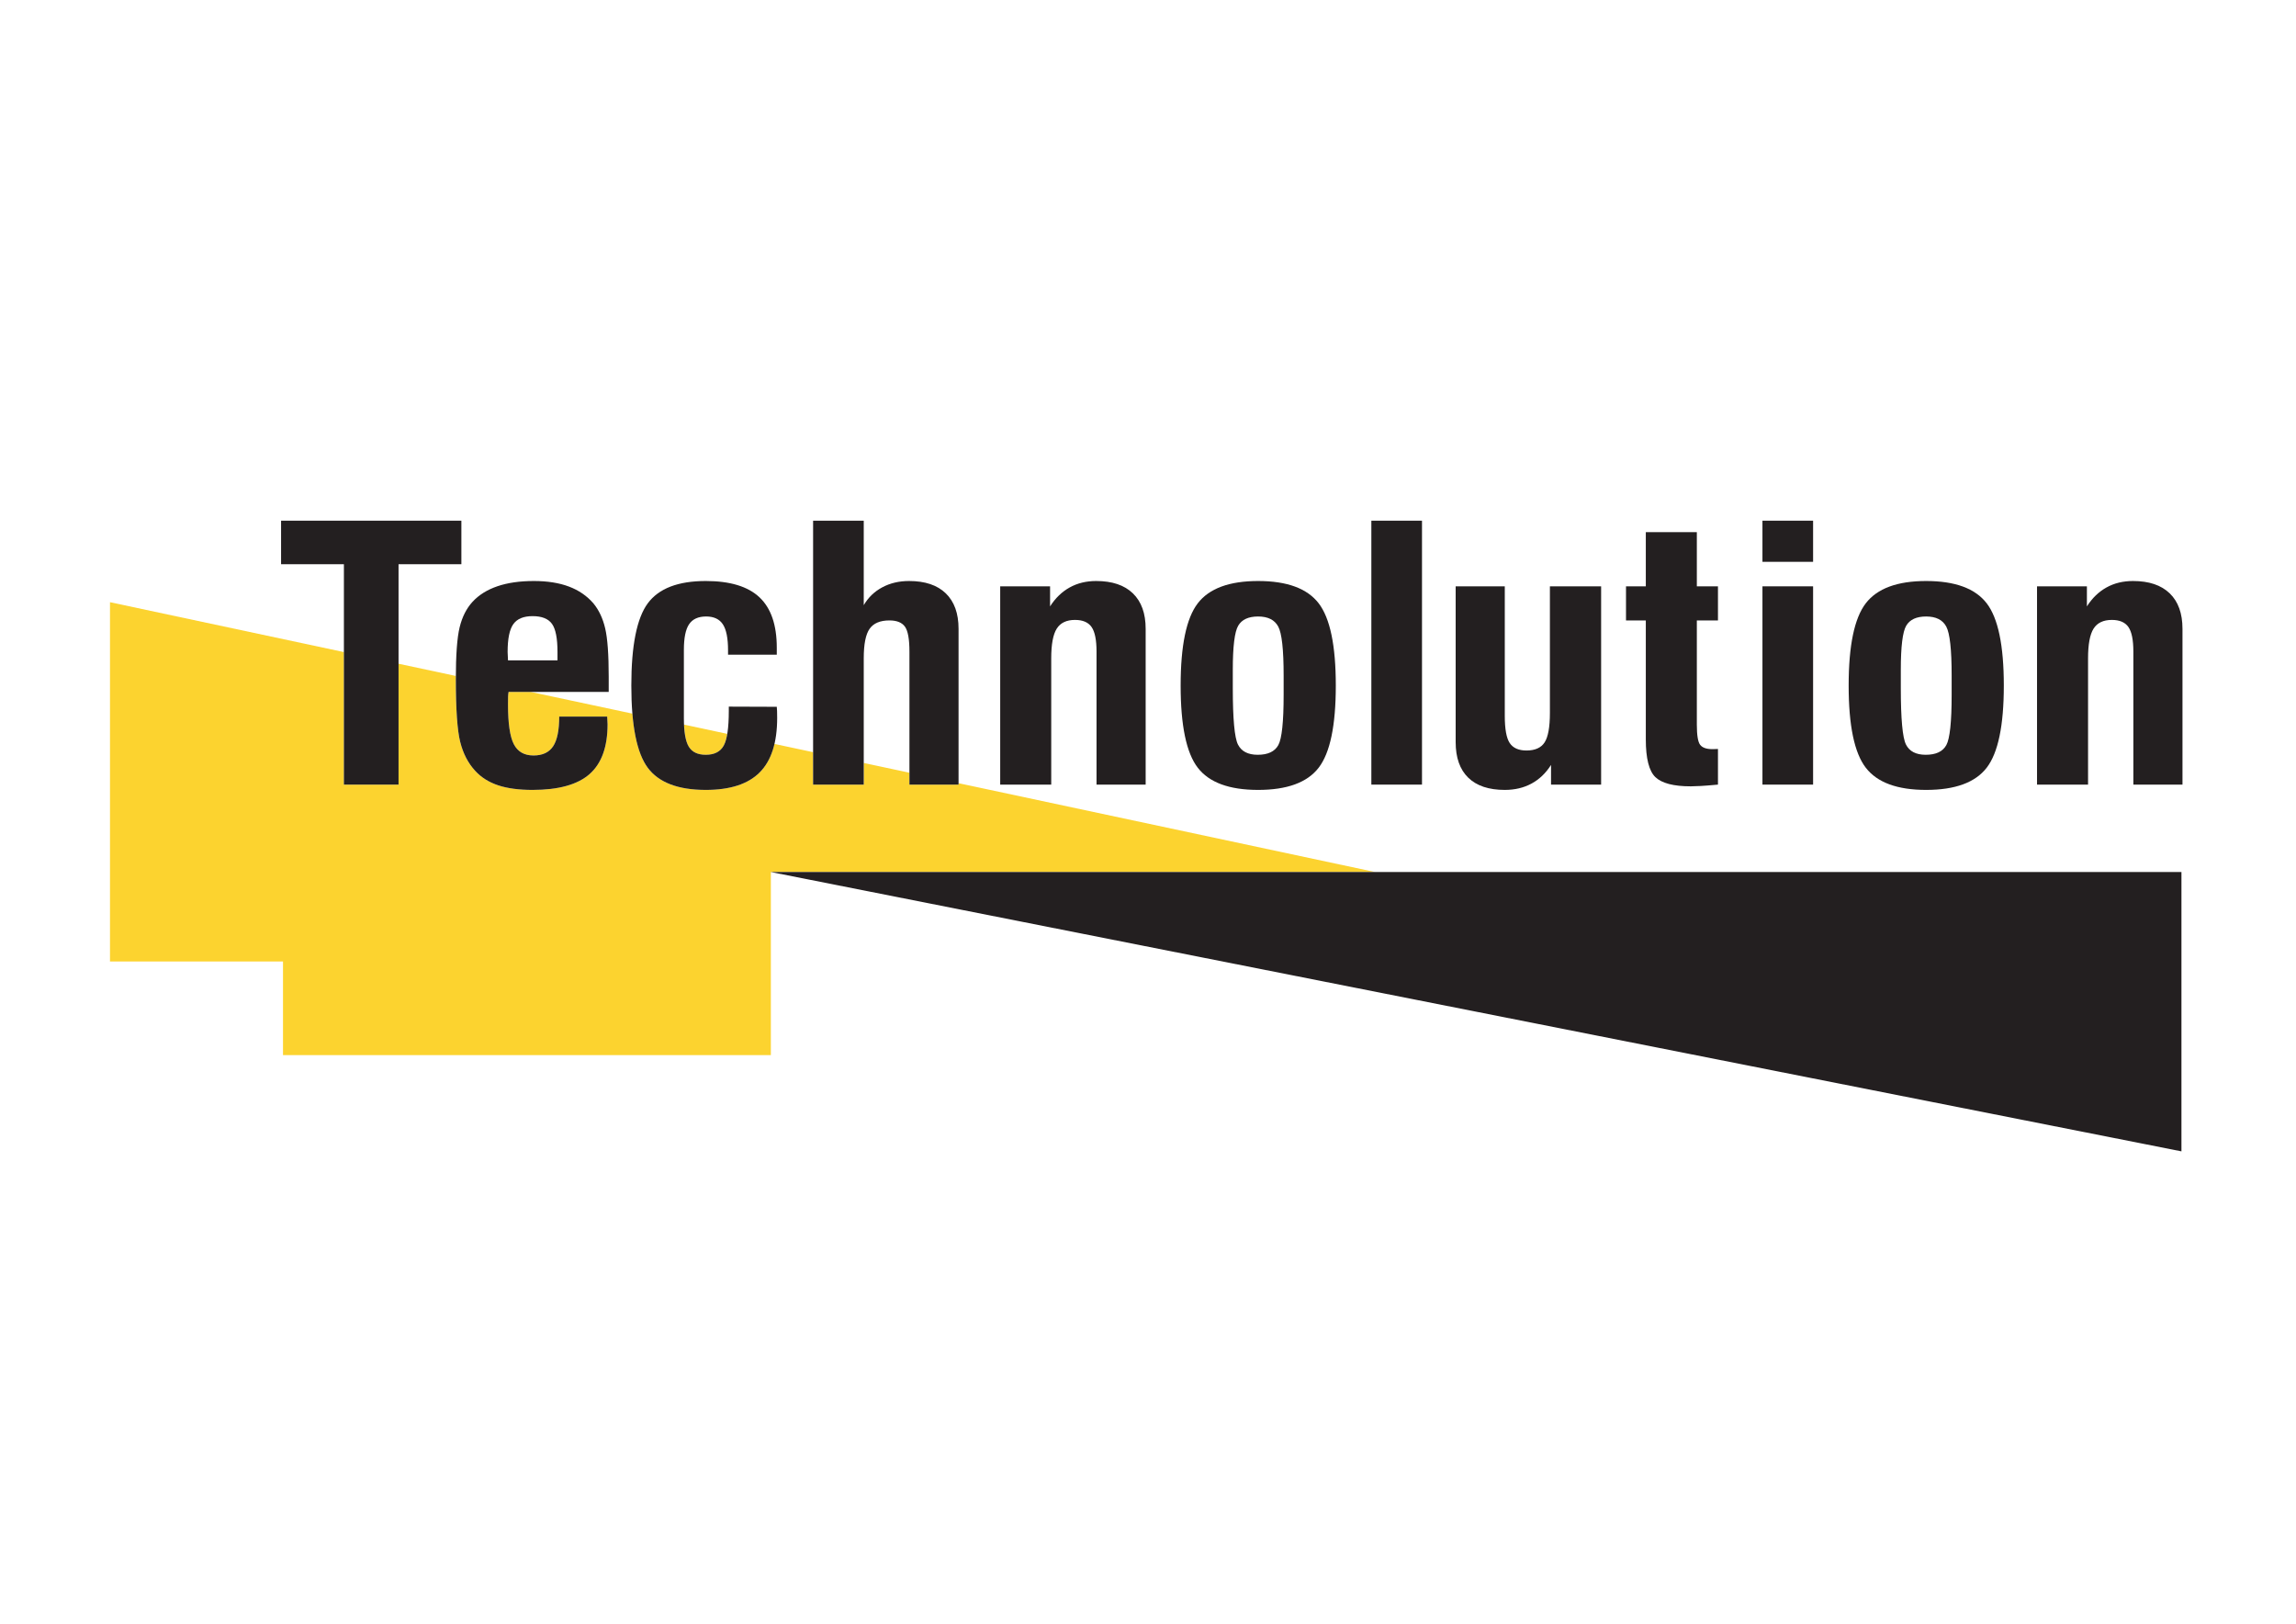
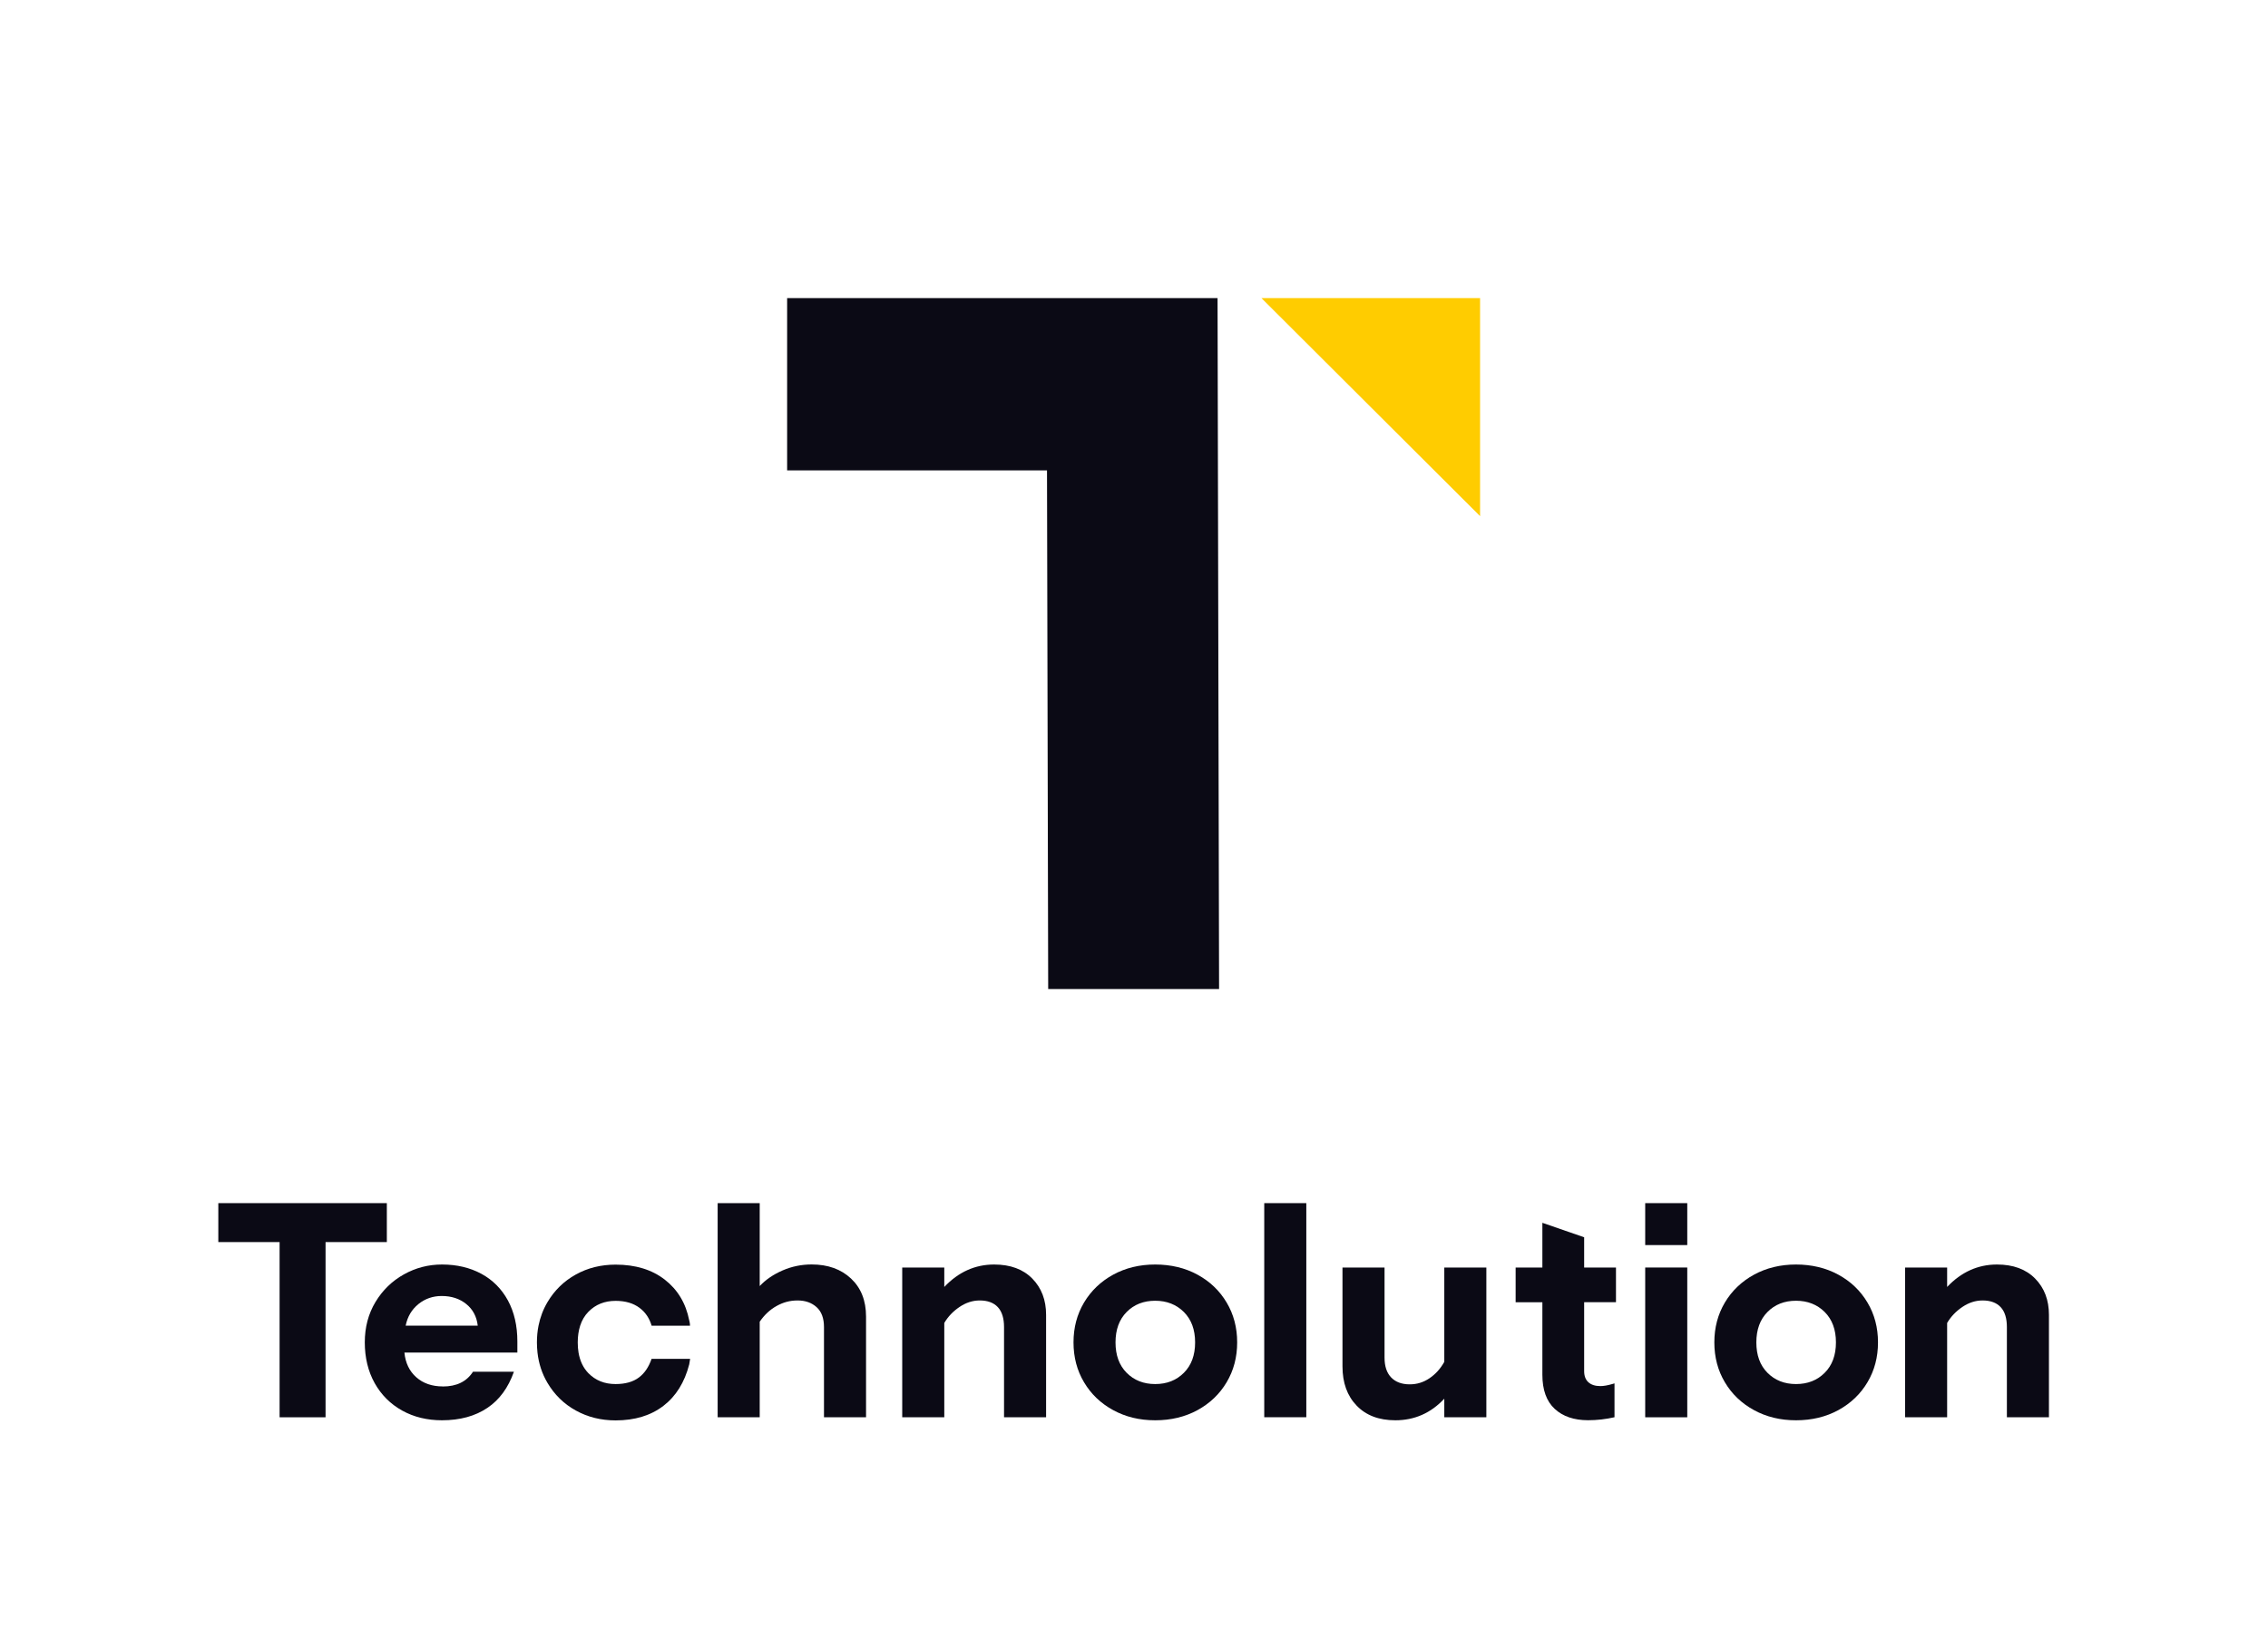
- <svg xmlns="http://www.w3.org/2000/svg" width="841.89pt" height="595.275pt" viewBox="0 0 841.89 595.275" version="1.1">
-   <g id="surface1">
-     <path style=" stroke:none;fill-rule:nonzero;fill:rgb(98.93%,82.796%,18.52%);fill-opacity:1;" d="M 258.789 276.715 C 261.953 276.715 264.152 275.59 265.387 273.324 C 265.938 272.309 266.348 270.84 266.652 269.039 L 250.84 265.664 C 251.008 269.387 251.57 272.129 252.574 273.766 C 253.785 275.734 255.855 276.715 258.789 276.715 " />
-     <path style=" stroke:none;fill-rule:nonzero;fill:rgb(98.93%,82.796%,18.52%);fill-opacity:1;" d="M 351.48 287.652 L 333.469 287.652 L 333.469 283.293 L 316.715 279.715 L 316.715 287.652 L 298.145 287.652 L 298.145 275.758 L 283.969 272.734 C 282.949 277.074 281.164 280.555 278.578 283.16 C 274.32 287.453 267.727 289.594 258.789 289.594 C 248.645 289.594 241.559 286.895 237.531 281.492 C 234.527 277.457 232.648 270.836 231.887 261.625 L 194.535 253.66 L 186.48 253.66 C 186.387 254.203 186.328 254.781 186.309 255.387 C 186.281 255.996 186.27 256.969 186.27 258.309 C 186.27 265.219 186.98 270.059 188.398 272.82 C 189.82 275.586 192.227 276.965 195.625 276.965 C 198.93 276.965 201.324 275.848 202.816 273.605 C 204.305 271.367 205.051 267.734 205.051 262.707 L 222.645 262.707 C 222.645 263.043 222.664 263.523 222.711 264.152 C 222.758 264.781 222.781 265.242 222.781 265.535 C 222.781 273.828 220.582 279.91 216.184 283.789 C 211.785 287.656 204.816 289.594 195.277 289.594 C 190.25 289.594 186.035 289.031 182.641 287.902 C 179.242 286.773 176.449 285.012 174.266 282.625 C 171.656 279.816 169.82 276.281 168.75 272.004 C 167.676 267.734 167.145 260.047 167.145 248.949 C 167.145 248.559 167.148 248.199 167.152 247.82 L 146.137 243.336 L 146.137 287.652 L 126.102 287.652 L 126.102 239.062 L 40.332 220.773 L 40.332 352.492 L 103.77 352.492 L 103.77 386.824 L 282.656 386.824 L 282.656 319.703 L 504.211 319.703 L 351.48 287.129 Z M 351.48 287.652 " />
-     <path style=" stroke:none;fill-rule:nonzero;fill:rgb(13.73%,12.16%,12.549%);fill-opacity:1;" d="M 282.656 319.703 L 799.887 422.105 L 799.887 319.703 Z M 282.656 319.703 " />
-     <path style=" stroke:none;fill-rule:nonzero;fill:rgb(13.73%,12.16%,12.549%);fill-opacity:1;" d="M 126.102 287.652 L 126.102 206.852 L 103.066 206.852 L 103.066 190.891 L 169.176 190.891 L 169.176 206.852 L 146.137 206.852 L 146.137 287.652 Z M 126.102 287.652 " />
-     <path style=" stroke:none;fill-rule:nonzero;fill:rgb(13.73%,12.16%,12.549%);fill-opacity:1;" d="M 186.273 242.098 L 204.422 242.098 L 204.422 239.02 C 204.422 234.035 203.746 230.602 202.398 228.715 C 201.047 226.832 198.672 225.887 195.277 225.887 C 191.973 225.887 189.621 226.859 188.227 228.812 C 186.828 230.754 186.133 234.164 186.133 239.02 C 186.223 240.402 186.273 241.43 186.273 242.098 M 205.051 262.707 L 222.641 262.707 C 222.641 263.043 222.664 263.523 222.711 264.152 C 222.758 264.781 222.781 265.242 222.781 265.535 C 222.781 273.828 220.582 279.914 216.184 283.789 C 211.785 287.656 204.816 289.594 195.277 289.594 C 190.25 289.594 186.039 289.031 182.641 287.902 C 179.242 286.77 176.453 285.012 174.266 282.625 C 171.656 279.816 169.82 276.277 168.75 272.008 C 167.676 267.73 167.145 260.047 167.145 248.949 C 167.145 240.113 167.609 233.785 168.539 229.973 C 169.469 226.164 171.051 223.043 173.285 220.609 C 175.613 218.098 178.648 216.203 182.398 214.926 C 186.145 213.648 190.598 213.008 195.766 213.008 C 200.746 213.008 205.039 213.691 208.645 215.055 C 212.25 216.414 215.242 218.473 217.617 221.238 C 219.617 223.672 221.047 226.715 221.91 230.383 C 222.77 234.047 223.199 239.965 223.199 248.129 L 223.199 253.66 L 186.48 253.66 C 186.387 254.207 186.328 254.781 186.305 255.387 C 186.281 255.996 186.273 256.973 186.273 258.309 C 186.273 265.219 186.98 270.059 188.398 272.82 C 189.82 275.586 192.227 276.969 195.625 276.969 C 198.93 276.969 201.328 275.848 202.816 273.605 C 204.305 271.367 205.051 267.73 205.051 262.707 " />
-     <path style=" stroke:none;fill-rule:nonzero;fill:rgb(13.73%,12.16%,12.549%);fill-opacity:1;" d="M 284.828 259.125 C 284.875 259.629 284.91 260.16 284.934 260.727 C 284.957 261.293 284.969 262.121 284.969 263.207 C 284.969 272.219 282.84 278.867 278.578 283.16 C 274.32 287.453 267.727 289.594 258.789 289.594 C 248.645 289.594 241.559 286.895 237.531 281.492 C 233.508 276.086 231.492 266.039 231.492 251.336 C 231.492 236.672 233.508 226.621 237.531 221.176 C 241.559 215.734 248.645 213.008 258.789 213.008 C 267.68 213.008 274.242 215 278.477 218.977 C 282.711 222.957 284.828 229.113 284.828 237.449 L 284.828 240.027 L 266.957 240.027 L 266.957 238.395 C 266.957 233.992 266.328 230.832 265.07 228.906 C 263.816 226.98 261.766 226.012 258.93 226.012 C 256.043 226.012 253.961 226.957 252.68 228.844 C 251.398 230.727 250.762 233.867 250.762 238.266 L 250.762 263.336 C 250.762 268.32 251.367 271.793 252.574 273.766 C 253.785 275.734 255.855 276.715 258.789 276.715 C 261.953 276.715 264.152 275.586 265.387 273.324 C 266.617 271.062 267.234 266.832 267.234 260.633 L 267.234 259.062 Z M 284.828 259.125 " />
-     <path style=" stroke:none;fill-rule:nonzero;fill:rgb(13.73%,12.16%,12.549%);fill-opacity:1;" d="M 298.145 287.652 L 298.145 190.891 L 316.715 190.891 L 316.715 221.867 C 318.344 219.062 320.598 216.883 323.484 215.336 C 326.371 213.781 329.652 213.008 333.328 213.008 C 339.191 213.008 343.684 214.516 346.801 217.535 C 349.918 220.547 351.48 224.883 351.48 230.539 L 351.48 287.652 L 333.469 287.652 L 333.469 238.891 C 333.469 234.332 332.922 231.281 331.828 229.754 C 330.734 228.223 328.836 227.457 326.137 227.457 C 322.742 227.457 320.32 228.477 318.879 230.504 C 317.434 232.539 316.715 236.152 316.715 241.344 L 316.715 287.652 Z M 298.145 287.652 " />
-     <path style=" stroke:none;fill-rule:nonzero;fill:rgb(13.73%,12.16%,12.549%);fill-opacity:1;" d="M 366.75 287.652 L 366.75 214.957 L 385.039 214.957 L 385.039 222.309 C 386.996 219.25 389.391 216.938 392.23 215.367 C 395.07 213.793 398.305 213.008 401.934 213.008 C 407.797 213.008 412.289 214.516 415.406 217.535 C 418.523 220.547 420.086 224.883 420.086 230.539 L 420.086 287.652 L 402.074 287.652 L 402.074 238.891 C 402.074 234.621 401.469 231.617 400.258 229.879 C 399.047 228.141 397.023 227.273 394.184 227.273 C 391.066 227.273 388.832 228.34 387.484 230.473 C 386.133 232.609 385.461 236.234 385.461 241.344 L 385.461 287.652 Z M 366.75 287.652 " />
-     <path style=" stroke:none;fill-rule:nonzero;fill:rgb(13.73%,12.16%,12.549%);fill-opacity:1;" d="M 452.039 250.578 L 452.039 252.281 C 452.039 263.543 452.672 270.434 453.926 272.949 C 455.184 275.457 457.602 276.715 461.188 276.715 C 464.91 276.715 467.422 275.535 468.727 273.168 C 470.027 270.801 470.68 264.656 470.68 254.727 L 470.68 247.625 C 470.68 238.121 470.02 232.145 468.691 229.691 C 467.363 227.238 464.91 226.016 461.324 226.016 C 457.785 226.016 455.355 227.137 454.031 229.375 C 452.703 231.617 452.039 237.008 452.039 245.555 Z M 432.914 251.336 C 432.914 236.672 435.008 226.621 439.195 221.176 C 443.383 215.734 450.762 213.008 461.324 213.008 C 471.934 213.008 479.336 215.734 483.523 221.176 C 487.715 226.621 489.809 236.672 489.809 251.336 C 489.809 265.992 487.715 276.035 483.523 281.461 C 479.336 286.887 471.934 289.594 461.324 289.594 C 450.762 289.594 443.383 286.887 439.195 281.461 C 435.008 276.035 432.914 265.992 432.914 251.336 " />
-     <path style=" stroke:none;fill-rule:nonzero;fill:rgb(13.73%,12.16%,12.549%);fill-opacity:1;" d="M 502.844 190.891 L 521.414 190.891 L 521.414 287.652 L 502.844 287.652 Z M 502.844 190.891 " />
-     <path style=" stroke:none;fill-rule:nonzero;fill:rgb(13.73%,12.16%,12.549%);fill-opacity:1;" d="M 587.094 214.957 L 587.094 287.652 L 568.73 287.652 L 568.73 280.426 C 566.82 283.441 564.438 285.723 561.574 287.273 C 558.711 288.82 555.445 289.594 551.77 289.594 C 545.902 289.594 541.438 288.102 538.363 285.105 C 535.293 282.113 533.758 277.766 533.758 272.07 L 533.758 214.957 L 551.77 214.957 L 551.77 262.457 C 551.77 267.273 552.371 270.59 553.582 272.414 C 554.793 274.234 556.84 275.145 559.727 275.145 C 562.891 275.145 565.113 274.145 566.395 272.133 C 567.672 270.121 568.312 266.539 568.312 261.387 L 568.312 214.957 Z M 587.094 214.957 " />
-     <path style=" stroke:none;fill-rule:nonzero;fill:rgb(13.73%,12.16%,12.549%);fill-opacity:1;" d="M 622.191 260.758 L 622.191 265.66 C 622.191 269.555 622.598 272.027 623.41 273.07 C 624.223 274.121 625.723 274.645 627.914 274.645 C 628.426 274.645 628.832 274.633 629.133 274.613 C 629.438 274.594 629.707 274.578 629.938 274.578 L 629.938 287.652 C 627.238 287.902 625.129 288.07 623.621 288.152 C 622.105 288.234 620.887 288.281 619.957 288.281 C 613.672 288.281 609.355 287.156 607.004 284.918 C 604.656 282.676 603.48 278.059 603.48 271.062 L 603.48 227.457 L 596.219 227.457 L 596.219 214.957 L 603.48 214.957 L 603.48 195.102 L 622.191 195.102 L 622.191 214.957 L 629.938 214.957 L 629.938 227.457 L 622.191 227.457 Z M 622.191 260.758 " />
-     <path style=" stroke:none;fill-rule:nonzero;fill:rgb(13.73%,12.16%,12.549%);fill-opacity:1;" d="M 646.25 214.957 L 664.82 214.957 L 664.82 287.652 L 646.25 287.652 Z M 646.25 190.891 L 664.82 190.891 L 664.82 205.973 L 646.25 205.973 Z M 646.25 190.891 " />
-     <path style=" stroke:none;fill-rule:nonzero;fill:rgb(13.73%,12.16%,12.549%);fill-opacity:1;" d="M 696.984 250.578 L 696.984 252.281 C 696.984 263.543 697.617 270.434 698.871 272.949 C 700.129 275.457 702.547 276.715 706.133 276.715 C 709.855 276.715 712.367 275.535 713.672 273.168 C 714.973 270.801 715.625 264.656 715.625 254.727 L 715.625 247.625 C 715.625 238.121 714.965 232.145 713.637 229.691 C 712.309 227.238 709.855 226.016 706.27 226.016 C 702.734 226.016 700.301 227.137 698.977 229.375 C 697.648 231.617 696.984 237.008 696.984 245.555 Z M 677.859 251.336 C 677.859 236.672 679.953 226.621 684.141 221.176 C 688.332 215.734 695.707 213.008 706.27 213.008 C 716.883 213.008 724.281 215.734 728.473 221.176 C 732.66 226.621 734.754 236.672 734.754 251.336 C 734.754 265.992 732.66 276.035 728.473 281.461 C 724.281 286.887 716.883 289.594 706.27 289.594 C 695.707 289.594 688.332 286.887 684.141 281.461 C 679.953 276.035 677.859 265.992 677.859 251.336 " />
-     <path style=" stroke:none;fill-rule:nonzero;fill:rgb(13.73%,12.16%,12.549%);fill-opacity:1;" d="M 746.93 287.652 L 746.93 214.957 L 765.219 214.957 L 765.219 222.309 C 767.172 219.25 769.57 216.938 772.41 215.367 C 775.246 213.793 778.48 213.008 782.113 213.008 C 787.977 213.008 792.465 214.516 795.586 217.535 C 798.703 220.547 800.266 224.883 800.266 230.539 L 800.266 287.652 L 782.254 287.652 L 782.254 238.891 C 782.254 234.621 781.648 231.617 780.438 229.879 C 779.227 228.141 777.203 227.273 774.363 227.273 C 771.246 227.273 769.012 228.34 767.66 230.473 C 766.312 232.609 765.641 236.234 765.641 241.344 L 765.641 287.652 Z M 746.93 287.652 " />
+ <svg xmlns="http://www.w3.org/2000/svg" viewBox="0 0 401.2 289.97">
+   <defs>
+     <style>.cls-1{fill:none;}.cls-2{fill:#fc0;}.cls-3{fill:#0b0a15;}</style>
+   </defs>
+   <g id="Bounding_box">
+     <rect class="cls-1" width="401.2" height="289.97" />
+   </g>
+   <g id="Logo">
+     <g>
+       <g>
+         <path class="cls-3" d="m285.86,230.41v-6.15h-5.63v-5.35l-7.39-2.56v7.91h-4.73v6.15h4.73v12.82c0,2.69.73,4.7,2.18,6.04,1.45,1.34,3.42,2.01,5.9,2.01,1.59,0,3.15-.18,4.68-.53v-5.99l-.37.11c-.85.25-1.56.37-2.13.37-.92,0-1.63-.23-2.13-.69-.5-.46-.74-1.11-.74-1.96v-12.19h5.63Z" />
+         <g>
+           <path class="cls-3" d="m49.46,219.76h-10.84v-6.89h29.81v6.89h-10.84v31h-8.13v-31Z" />
+           <path class="cls-3" d="m126.95,212.87h7.44v14.67c1.06-1.13,2.41-2.05,4.04-2.76,1.63-.71,3.35-1.06,5.15-1.06,2.87,0,5.19.83,6.96,2.49,1.77,1.66,2.66,3.9,2.66,6.73v17.81h-7.44v-15.95c0-1.55-.43-2.73-1.3-3.52-.87-.79-1.99-1.19-3.37-1.19s-2.55.33-3.72.98c-1.17.65-2.16,1.58-2.98,2.78v16.9h-7.44v-37.88Z" />
+           <path class="cls-3" d="m159.6,224.26h7.44v3.44c2.51-2.65,5.45-3.97,8.82-3.97,2.87,0,5.12.83,6.75,2.49,1.63,1.66,2.44,3.8,2.44,6.41v18.12h-7.44v-15.95c0-1.55-.36-2.73-1.09-3.52-.73-.79-1.8-1.19-3.21-1.19-1.24,0-2.43.38-3.56,1.14-1.13.76-2.04,1.7-2.71,2.84v16.69h-7.44v-26.5Z" />
+           <path class="cls-3" d="m196.91,249.49c-2.2-1.2-3.91-2.84-5.15-4.93-1.24-2.08-1.86-4.43-1.86-7.05s.62-4.96,1.86-7.05c1.24-2.08,2.96-3.73,5.15-4.93,2.2-1.2,4.68-1.8,7.44-1.8s5.3.6,7.49,1.8c2.2,1.2,3.91,2.84,5.15,4.93,1.24,2.08,1.86,4.43,1.86,7.05s-.62,4.96-1.86,7.05c-1.24,2.09-2.96,3.73-5.15,4.93-2.2,1.2-4.69,1.8-7.49,1.8s-5.24-.6-7.44-1.8Zm12.51-6.6c1.33-1.32,1.99-3.12,1.99-5.38s-.66-4.05-1.99-5.38c-1.33-1.32-3.02-1.99-5.07-1.99s-3.74.66-5.05,1.99c-1.31,1.32-1.97,3.12-1.97,5.38s.65,4.05,1.97,5.38c1.31,1.32,2.99,1.99,5.05,1.99s3.75-.66,5.07-1.99Z" />
+           <path class="cls-3" d="m223.64,212.87h7.44v37.88h-7.44v-37.88Z" />
+           <path class="cls-3" d="m239.98,248.69c-1.67-1.73-2.5-4.04-2.5-6.94v-17.49h7.44v15.95c0,1.52.39,2.69,1.17,3.5.78.81,1.88,1.22,3.29,1.22,1.28,0,2.44-.36,3.51-1.09,1.06-.72,1.93-1.69,2.6-2.89v-16.69h7.44v26.5h-7.44v-3.29c-2.37,2.54-5.26,3.82-8.66,3.82-2.91,0-5.19-.87-6.85-2.6Z" />
+           <path class="cls-3" d="m291.03,224.26h7.44v26.5h-7.44v-26.5Z" />
+           <path class="cls-3" d="m291.03,212.87h7.44v7.42h-7.44v-7.42Z" />
+           <path class="cls-3" d="m310.27,249.49c-2.2-1.2-3.91-2.84-5.15-4.93-1.24-2.08-1.86-4.43-1.86-7.05s.62-4.96,1.86-7.05c1.24-2.08,2.96-3.73,5.15-4.93,2.2-1.2,4.68-1.8,7.44-1.8s5.3.6,7.49,1.8c2.2,1.2,3.91,2.84,5.15,4.93,1.24,2.08,1.86,4.43,1.86,7.05s-.62,4.96-1.86,7.05c-1.24,2.09-2.96,3.73-5.15,4.93-2.2,1.2-4.69,1.8-7.49,1.8s-5.24-.6-7.44-1.8Zm12.51-6.6c1.33-1.32,1.99-3.12,1.99-5.38s-.66-4.05-1.99-5.38c-1.33-1.32-3.02-1.99-5.07-1.99s-3.74.66-5.05,1.99c-1.31,1.32-1.97,3.12-1.97,5.38s.65,4.05,1.97,5.38c1.31,1.32,2.99,1.99,5.05,1.99s3.75-.66,5.07-1.99Z" />
+           <path class="cls-3" d="m337,224.26h7.44v3.44c2.51-2.65,5.45-3.97,8.82-3.97,2.87,0,5.12.83,6.75,2.49,1.63,1.66,2.44,3.8,2.44,6.41v18.12h-7.44v-15.95c0-1.55-.36-2.73-1.09-3.52-.73-.79-1.8-1.19-3.21-1.19-1.24,0-2.43.38-3.56,1.14-1.13.76-2.04,1.7-2.71,2.84v16.69h-7.44v-26.5Z" />
+         </g>
+         <path class="cls-3" d="m115.27,240.4c-.5,1.45-1.24,2.56-2.24,3.31-1.03.78-2.41,1.17-4.14,1.17-1.95,0-3.55-.64-4.81-1.93-.91-.94-1.49-2.16-1.74-3.64-.09-.56-.14-1.15-.14-1.79,0-1.11.15-2.09.43-2.97.31-.96.8-1.79,1.46-2.46,1.26-1.29,2.86-1.93,4.81-1.93,1.74,0,3.15.42,4.25,1.25,1.04.79,1.74,1.84,2.12,3.15h6.79c0-.48-.14-.95-.14-.95-.6-3.04-2.05-5.44-4.33-7.21-2.28-1.77-5.18-2.65-8.69-2.65-2.59,0-4.93.58-7.04,1.75-2.11,1.17-3.78,2.8-5.02,4.9-.76,1.28-1.28,2.67-1.58,4.16-.19.95-.28,1.94-.28,2.97,0,.61.04,1.21.1,1.79.22,1.94.8,3.72,1.76,5.34,1.24,2.1,2.91,3.74,5.02,4.9,2.11,1.17,4.45,1.75,7.04,1.75,3.4,0,6.22-.86,8.45-2.57,2.23-1.71,3.75-4.16,4.57-7.34,0,0,.08-.45.16-.98h-6.8Z" />
+         <path class="cls-3" d="m78.34,245.3c-1.91,0-3.48-.54-4.7-1.62-1.22-1.08-1.92-2.53-2.1-4.37h19.98v-1.96c0-2.79-.56-5.21-1.67-7.26-1.12-2.05-2.68-3.62-4.7-4.72-2.02-1.09-4.34-1.64-6.96-1.64-2.41,0-4.66.58-6.75,1.75-2.09,1.17-3.76,2.79-5.02,4.88-1.26,2.09-1.89,4.47-1.89,7.15s.58,5.12,1.75,7.21c1.17,2.08,2.79,3.7,4.86,4.85,2.07,1.15,4.42,1.72,7.04,1.72,3.19,0,5.87-.73,8.05-2.2,2.13-1.43,3.68-3.57,4.68-6.39h-7.24c-1.12,1.74-2.9,2.61-5.33,2.61Zm-4.33-14.57c1.19-.95,2.56-1.43,4.12-1.43,1.74,0,3.19.48,4.36,1.43,1.17.95,1.84,2.23,2.02,3.82h-12.75c.32-1.59,1.07-2.86,2.26-3.82Z" />
+       </g>
+       <g>
+         <polygon class="cls-2" points="261.82 91.32 223.14 52.74 261.82 52.74 261.82 91.32" />
+         <polygon class="cls-3" points="215.65 174.99 215.38 52.74 214.09 52.74 185.15 52.74 139.24 52.74 139.24 83.23 185.21 83.23 185.42 174.99 215.65 174.99" />
+       </g>
+     </g>
  </g>
</svg>
